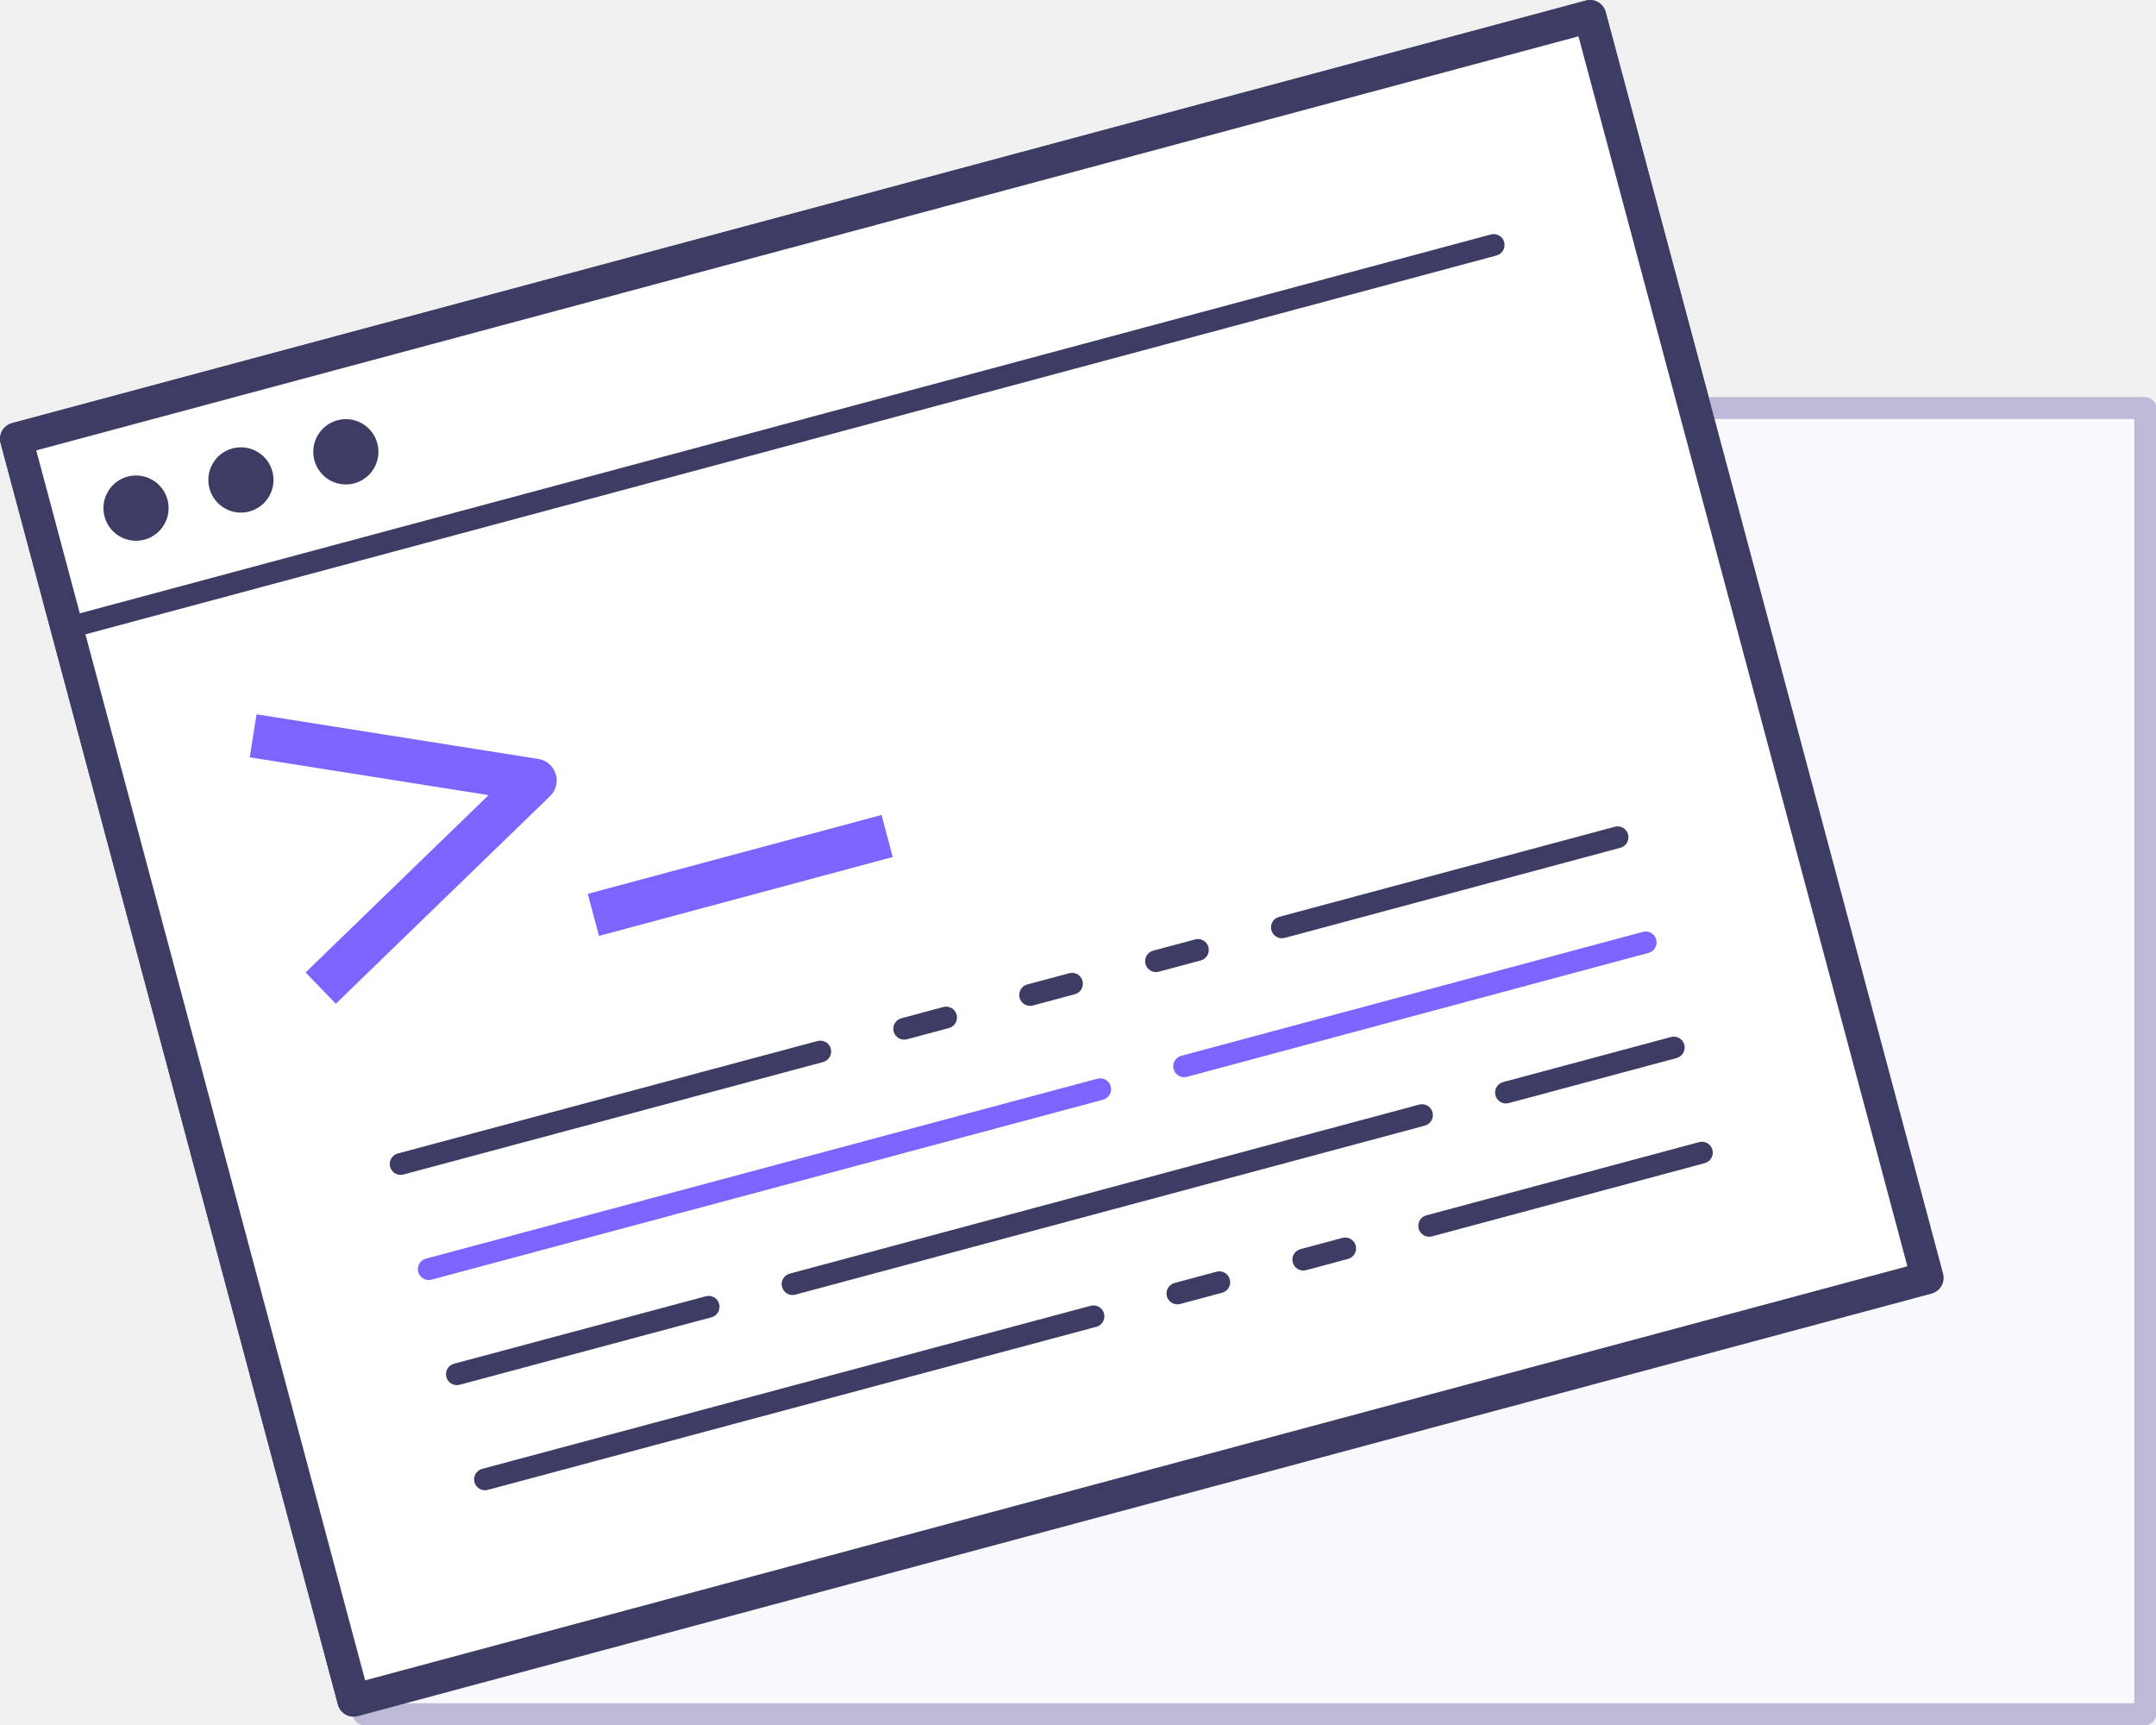
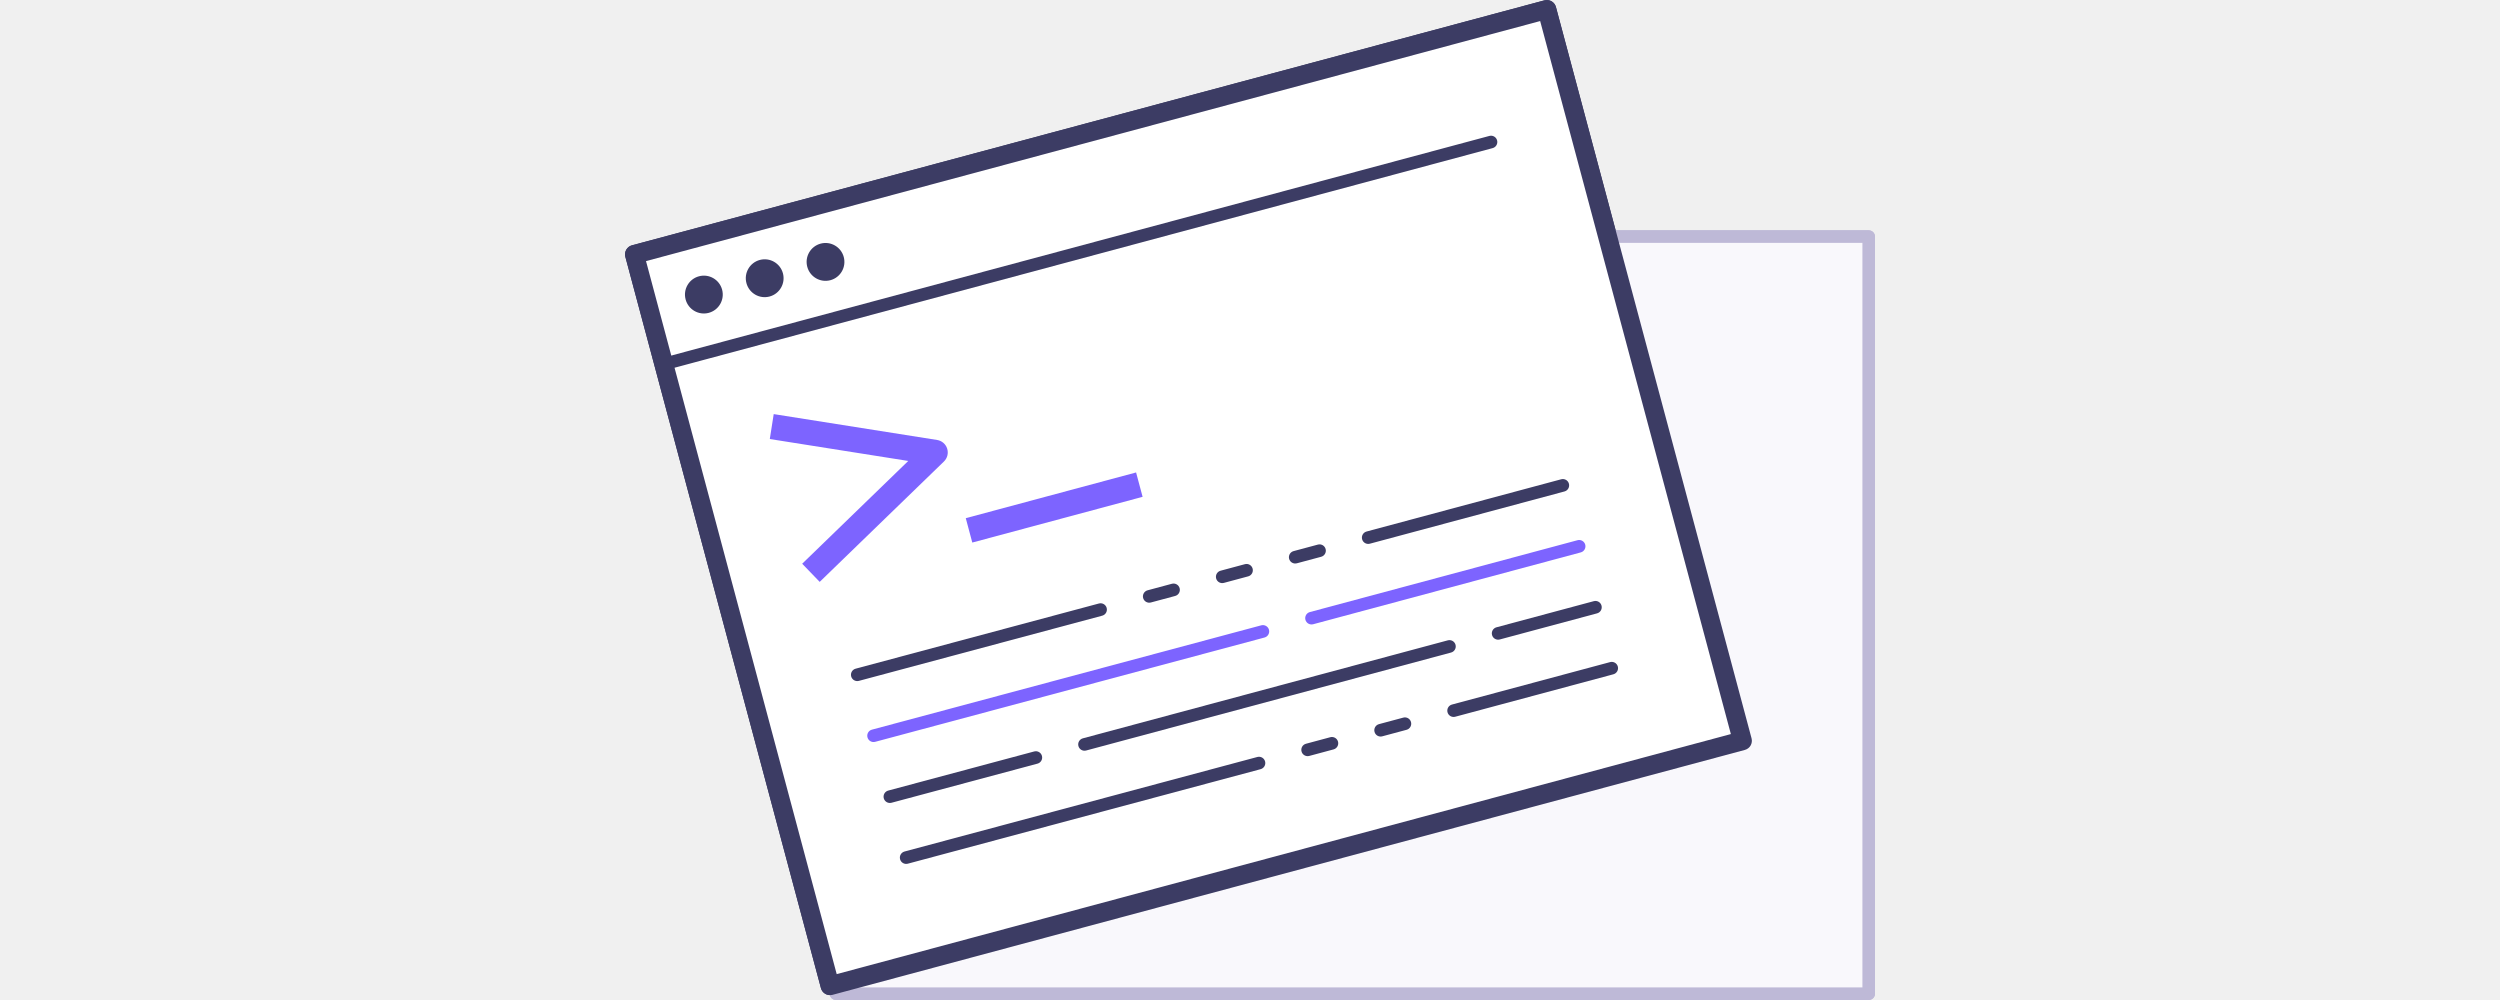
- <svg xmlns="http://www.w3.org/2000/svg" width="100" height="80" viewBox="0 0 100 80" fill="none">
+ <svg xmlns="http://www.w3.org/2000/svg" width="200" height="80" viewBox="0 0 100 80" fill="none">
  <path d="M99.497 18.928L16.877 18.928V79.496H42.066H99.497V53.249V45.174V18.928Z" fill="#F9F8FC" stroke="#BEB9D7" stroke-linecap="round" stroke-linejoin="round" />
  <rect width="75.576" height="60.56" transform="matrix(0.965803 -0.259276 0.258363 0.966048 0.755371 20.3516)" fill="white" />
  <path d="M73.747 0.756L0.755 20.352L16.402 78.856L89.394 59.261L82.614 33.909L80.527 26.108L73.747 0.756Z" stroke="#3C3C64" stroke-width="1.5" stroke-linecap="round" stroke-linejoin="round" />
  <path fill-rule="evenodd" clip-rule="evenodd" d="M12.634 21.866C12.85 22.674 12.372 23.504 11.565 23.72C10.759 23.937 9.93 23.457 9.714 22.649C9.498 21.842 9.977 21.012 10.783 20.795C11.589 20.579 12.418 21.058 12.634 21.866ZM7.768 23.172C7.984 23.98 7.506 24.81 6.7 25.027C5.894 25.243 5.065 24.764 4.849 23.956C4.633 23.148 5.111 22.318 5.917 22.102C6.724 21.885 7.552 22.365 7.768 23.172ZM16.432 22.415C17.238 22.198 17.716 21.368 17.5 20.56C17.284 19.752 16.456 19.273 15.649 19.489C14.843 19.706 14.365 20.536 14.581 21.344C14.797 22.152 15.626 22.631 16.432 22.415Z" fill="#3C3C64" />
  <path d="M11.74 34.125L24.809 36.19L14.869 45.826" stroke="#7D64FF" stroke-width="2" stroke-linejoin="round" />
  <line y1="-1" x2="14.108" y2="-1" transform="matrix(0.965803 -0.259276 0.258363 0.966048 27.7817 43.4043)" stroke="#7D64FF" stroke-width="2" />
  <line x1="0.5" y1="-0.5" x2="12.6" y2="-0.5" transform="matrix(0.965803 -0.259276 0.258363 0.966048 20.8311 64.3516)" stroke="#3C3C64" stroke-linecap="round" />
  <line x1="0.5" y1="-0.5" x2="30.738" y2="-0.5" transform="matrix(0.965803 -0.259276 0.258363 0.966048 36.4028 60.1709)" stroke="#3C3C64" stroke-linecap="round" />
  <line x1="0.5" y1="-0.5" x2="8.569" y2="-0.5" transform="matrix(0.965803 -0.259276 0.258363 0.966048 69.4927 51.2871)" stroke="#3C3C64" stroke-linecap="round" />
  <line x1="0.5" y1="-0.5" x2="32.754" y2="-0.5" transform="matrix(0.965803 -0.259276 0.258363 0.966048 19.5273 59.4766)" stroke="#7D64FF" stroke-linecap="round" />
  <line x1="0.5" y1="-0.5" x2="22.677" y2="-0.5" transform="matrix(0.965803 -0.259276 0.258363 0.966048 54.564 50.0703)" stroke="#7D64FF" stroke-linecap="round" />
  <line x1="0.5" y1="-0.5" x2="20.661" y2="-0.5" transform="matrix(0.965803 -0.259276 0.258363 0.966048 18.2236 54.6006)" stroke="#3C3C64" stroke-linecap="round" />
  <line x1="0.5" y1="-0.5" x2="2.523" y2="-0.5" transform="matrix(0.965803 -0.259276 0.258363 0.966048 41.5811 48.3301)" stroke="#3C3C64" stroke-linecap="round" />
  <line x1="0.5" y1="-0.5" x2="2.523" y2="-0.5" transform="matrix(0.965803 -0.259276 0.258363 0.966048 47.4199 46.7627)" stroke="#3C3C64" stroke-linecap="round" />
  <line x1="0.5" y1="-0.5" x2="2.523" y2="-0.5" transform="matrix(0.965803 -0.259276 0.258363 0.966048 53.2603 45.1953)" stroke="#3C3C64" stroke-linecap="round" />
  <line x1="0.5" y1="-0.5" x2="16.631" y2="-0.5" transform="matrix(0.965803 -0.259276 0.258363 0.966048 59.0991 43.6279)" stroke="#3C3C64" stroke-linecap="round" />
  <line x1="0.5" y1="-0.5" x2="29.73" y2="-0.5" transform="matrix(0.965803 -0.259276 0.258363 0.966048 22.1353 69.2275)" stroke="#3C3C64" stroke-linecap="round" />
  <line x1="0.5" y1="-0.5" x2="2.523" y2="-0.5" transform="matrix(0.965803 -0.259276 0.258363 0.966048 54.252 60.6045)" stroke="#3C3C64" stroke-linecap="round" />
  <line x1="0.5" y1="-0.5" x2="2.523" y2="-0.5" transform="matrix(0.965803 -0.259276 0.258363 0.966048 60.0908 59.0371)" stroke="#3C3C64" stroke-linecap="round" />
  <line x1="0.5" y1="-0.5" x2="13.608" y2="-0.5" transform="matrix(0.965803 -0.259276 0.258363 0.966048 65.9312 57.4697)" stroke="#3C3C64" stroke-linecap="round" />
  <path d="M3.103 29.129L69.282 11.363" stroke="#3C3C64" stroke-linecap="round" />
  <path d="M99.497 18.928L16.877 18.928V79.496H42.066H99.497V53.249V45.174V18.928Z" fill="#F9F8FC" />
  <path fill-rule="evenodd" clip-rule="evenodd" d="M16.373 18.928C16.373 18.649 16.599 18.423 16.877 18.423L99.496 18.423C99.775 18.423 100 18.649 100 18.928V79.495C100 79.774 99.775 80 99.496 80H16.877C16.599 80 16.373 79.774 16.373 79.495V18.928ZM17.381 19.432V78.991H98.993V19.432L17.381 19.432Z" fill="#BEB9D7" />
  <rect width="75.576" height="60.56" transform="matrix(0.965803 -0.259276 0.258363 0.966048 0.755859 20.3516)" fill="white" />
  <path fill-rule="evenodd" clip-rule="evenodd" d="M73.552 0.026C73.955 -0.082 74.369 0.157 74.478 0.561L90.124 59.065C90.176 59.259 90.149 59.466 90.049 59.64C89.948 59.814 89.783 59.941 89.59 59.993L16.598 79.588C16.195 79.696 15.78 79.456 15.672 79.052L0.026 20.548C-0.026 20.354 0.001 20.148 0.101 19.974C0.201 19.8 0.367 19.673 0.56 19.621L73.552 0.026ZM1.681 20.888L16.936 77.929L88.469 58.726L73.213 1.685L1.681 20.888Z" fill="#3C3C64" />
  <path fill-rule="evenodd" clip-rule="evenodd" d="M12.635 21.867C12.851 22.674 12.372 23.505 11.566 23.721C10.76 23.938 9.931 23.458 9.715 22.651C9.499 21.843 9.977 21.012 10.784 20.796C11.59 20.58 12.419 21.059 12.635 21.867ZM7.769 23.173C7.985 23.981 7.507 24.811 6.7 25.028C5.894 25.244 5.065 24.765 4.849 23.957C4.633 23.149 5.112 22.319 5.918 22.103C6.724 21.886 7.553 22.366 7.769 23.173ZM16.432 22.416C17.238 22.199 17.717 21.369 17.501 20.561C17.285 19.753 16.456 19.274 15.65 19.49C14.844 19.707 14.365 20.537 14.581 21.345C14.797 22.153 15.626 22.632 16.432 22.416Z" fill="#3C3C64" />
  <path fill-rule="evenodd" clip-rule="evenodd" d="M11.584 35.122L22.661 36.876L14.174 45.099L15.576 46.55L25.515 36.92C25.789 36.654 25.89 36.256 25.774 35.891C25.659 35.526 25.348 35.258 24.97 35.198L11.897 33.128L11.584 35.122ZM27.783 43.404L41.408 39.746L40.887 37.796L27.262 41.454L27.783 43.404Z" fill="#7D64FF" />
  <path fill-rule="evenodd" clip-rule="evenodd" d="M69.719 50.183C69.451 50.255 69.291 50.532 69.363 50.801C69.435 51.07 69.711 51.23 69.98 51.158L77.766 49.068C78.035 48.995 78.194 48.719 78.122 48.449C78.05 48.18 77.774 48.02 77.505 48.093L69.719 50.183ZM36.273 59.684C36.201 59.414 36.361 59.138 36.63 59.066L65.826 51.227C66.095 51.155 66.371 51.315 66.443 51.584C66.515 51.854 66.356 52.13 66.087 52.203L36.89 60.041C36.622 60.113 36.346 59.953 36.273 59.684ZM20.702 63.864C20.63 63.594 20.79 63.318 21.058 63.246L32.739 60.116C33.007 60.044 33.284 60.204 33.356 60.473C33.428 60.742 33.269 61.019 33 61.091L21.32 64.221C21.051 64.293 20.774 64.133 20.702 63.864Z" fill="#3C3C64" />
  <path fill-rule="evenodd" clip-rule="evenodd" d="M54.791 48.964C54.522 49.037 54.362 49.313 54.434 49.583C54.506 49.852 54.783 50.012 55.051 49.94L76.462 44.192C76.731 44.12 76.891 43.843 76.819 43.573C76.746 43.304 76.47 43.144 76.202 43.217L54.791 48.964ZM19.754 58.372C19.485 58.444 19.326 58.72 19.398 58.989C19.47 59.259 19.747 59.419 20.015 59.346L51.163 51.001C51.431 50.929 51.591 50.652 51.519 50.383C51.447 50.114 51.17 49.954 50.901 50.026L19.754 58.372Z" fill="#7D64FF" />
  <path fill-rule="evenodd" clip-rule="evenodd" d="M59.325 42.522C59.057 42.594 58.897 42.871 58.969 43.14C59.041 43.409 59.318 43.569 59.586 43.497L75.158 39.317C75.427 39.245 75.586 38.968 75.514 38.698C75.442 38.429 75.166 38.269 74.897 38.342L59.325 42.522ZM53.13 44.707C53.058 44.438 53.218 44.161 53.486 44.089L55.433 43.567C55.702 43.495 55.978 43.654 56.05 43.924C56.122 44.193 55.962 44.47 55.694 44.542L53.747 45.064C53.478 45.136 53.202 44.977 53.13 44.707ZM47.647 45.657C47.378 45.729 47.219 46.005 47.291 46.275C47.363 46.544 47.639 46.704 47.908 46.632L49.854 46.109C50.123 46.037 50.282 45.76 50.21 45.491C50.138 45.222 49.862 45.062 49.593 45.134L47.647 45.657ZM41.451 47.842C41.379 47.573 41.539 47.296 41.807 47.224L43.754 46.701C44.023 46.629 44.299 46.789 44.371 47.058C44.443 47.328 44.283 47.604 44.015 47.676L42.068 48.199C41.799 48.271 41.523 48.111 41.451 47.842ZM18.094 54.113C18.022 53.844 18.181 53.567 18.45 53.495L37.917 48.279C38.186 48.207 38.462 48.367 38.534 48.636C38.606 48.905 38.447 49.182 38.178 49.254L18.711 54.47C18.442 54.542 18.166 54.382 18.094 54.113Z" fill="#3C3C64" />
  <path fill-rule="evenodd" clip-rule="evenodd" d="M66.157 56.364C65.888 56.436 65.729 56.713 65.801 56.982C65.873 57.251 66.149 57.411 66.418 57.339L79.07 53.943C79.339 53.87 79.498 53.594 79.426 53.324C79.354 53.055 79.078 52.895 78.809 52.968L66.157 56.364ZM59.962 58.55C59.889 58.28 60.049 58.004 60.318 57.931L62.264 57.409C62.533 57.337 62.809 57.496 62.881 57.766C62.953 58.035 62.794 58.312 62.525 58.384L60.578 58.907C60.31 58.979 60.033 58.819 59.962 58.55ZM54.479 59.5C54.21 59.572 54.05 59.849 54.123 60.118C54.194 60.387 54.471 60.547 54.739 60.475L56.686 59.952C56.955 59.88 57.114 59.603 57.042 59.334C56.97 59.065 56.694 58.905 56.425 58.977L54.479 59.5ZM22.362 68.121C22.093 68.194 21.934 68.47 22.006 68.739C22.078 69.008 22.355 69.168 22.623 69.096L50.85 61.533C51.119 61.461 51.279 61.184 51.207 60.915C51.134 60.646 50.858 60.486 50.589 60.558L22.362 68.121Z" fill="#3C3C64" />
  <path fill-rule="evenodd" clip-rule="evenodd" d="M2.616 29.258C2.544 28.989 2.703 28.712 2.972 28.64L69.151 10.874C69.42 10.802 69.696 10.961 69.768 11.23C69.84 11.5 69.681 11.777 69.412 11.849L3.233 29.615C2.964 29.687 2.688 29.527 2.616 29.258Z" fill="#3C3C64" />
</svg>
